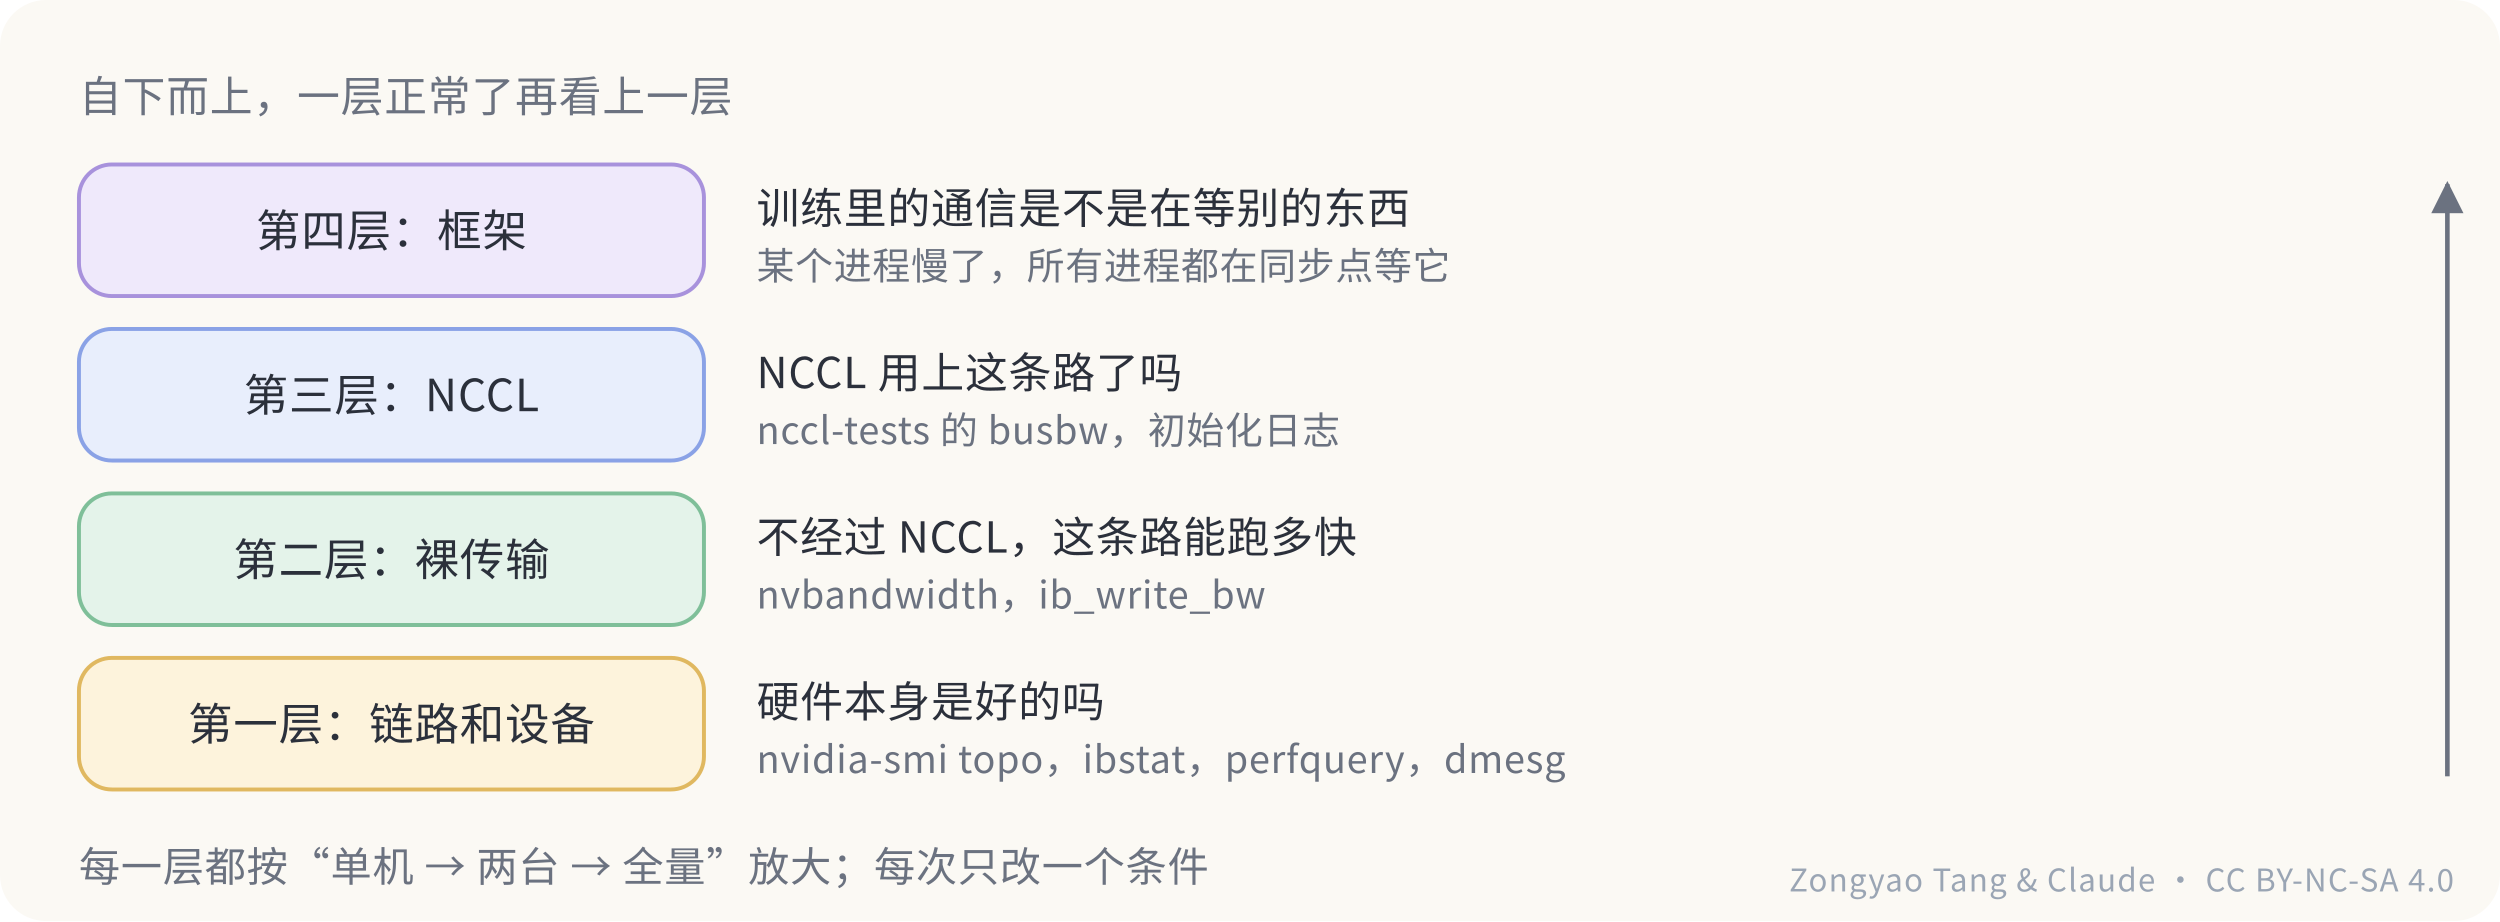
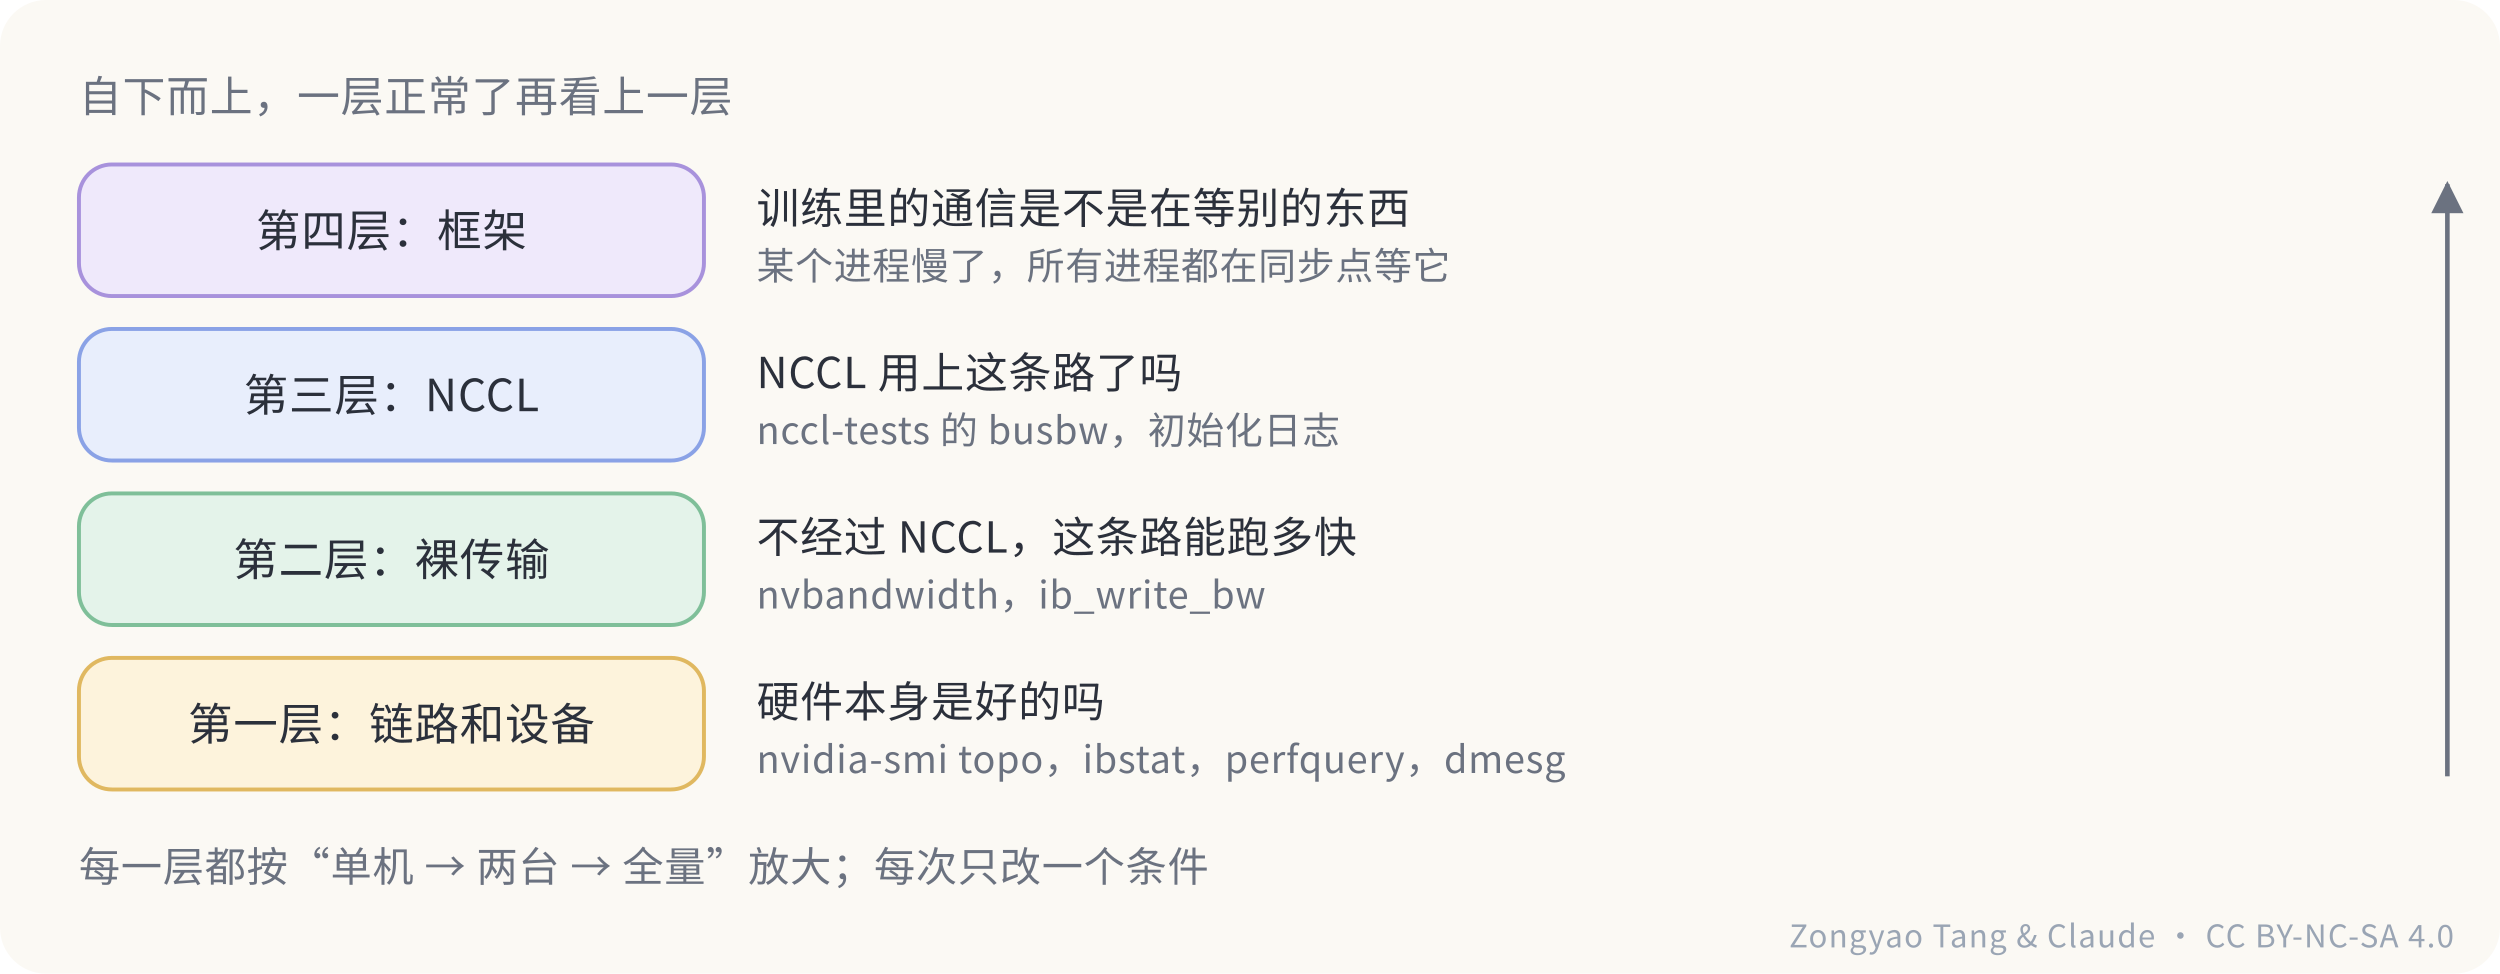
- <svg xmlns="http://www.w3.org/2000/svg" viewBox="0 0 760 280" width="760" height="280" font-family="'PingFang SC','Noto Sans CJK SC','Source Han Sans SC','Hiragino Sans GB','Microsoft YaHei',sans-serif" role="img" aria-label="通信问题的分层排查">
+ <svg xmlns="http://www.w3.org/2000/svg" viewBox="0 0 760 296" width="760" height="296" font-family="'PingFang SC','Noto Sans CJK SC','Source Han Sans SC','Hiragino Sans GB','Microsoft YaHei',sans-serif" role="img" aria-label="通信问题的分层排查">
  <defs>
    <marker id="tip" viewBox="0 0 10 10" refX="9" refY="5" markerWidth="7" markerHeight="7" orient="auto-start-reverse">
      <path d="M0 0 L10 5 L0 10 z" fill="#6b7280" />
    </marker>
  </defs>
-   <rect width="760" height="280" rx="14" fill="#fbf9f4" />
+   <rect width="760" height="296" rx="14" fill="#fbf9f4" />
  <text x="24" y="34" font-size="13" fill="#6b7280" font-weight="400" text-anchor="start" letter-spacing=".02em">自下而上，一层正常了再看上一层</text>
  <rect x="24" y="50" width="190" height="40" rx="10" fill="#efe9fb" stroke="#a892dc" stroke-width="1.2" />
  <text x="119.0" y="75.0" font-size="13.5" fill="#2b303b" font-weight="500" text-anchor="middle" letter-spacing=".02em">第四层：框架</text>
  <text x="230" y="68" font-size="13" fill="#2b303b" font-weight="400" text-anchor="start" letter-spacing=".02em">训练里的通信是不是在等别的东西</text>
  <text x="230" y="85" font-size="11.5" fill="#6b7280" font-weight="400" text-anchor="start" letter-spacing=".02em">某个进程慢了，所有进程都在同步点等它</text>
  <rect x="24" y="100" width="190" height="40" rx="10" fill="#e8eefc" stroke="#8aa2e6" stroke-width="1.2" />
  <text x="119.0" y="125.0" font-size="13.5" fill="#2b303b" font-weight="500" text-anchor="middle" letter-spacing=".02em">第三层：NCCL</text>
  <text x="230" y="118" font-size="13" fill="#2b303b" font-weight="400" text-anchor="start" letter-spacing=".02em">NCCL 用上这条路了吗</text>
  <text x="230" y="135" font-size="11.5" fill="#6b7280" font-weight="400" text-anchor="start" letter-spacing=".02em">nccl-tests 的 busbw，初始化日志</text>
  <rect x="24" y="150" width="190" height="40" rx="10" fill="#e4f3ea" stroke="#7fbf99" stroke-width="1.2" />
  <text x="119.0" y="175.0" font-size="13.5" fill="#2b303b" font-weight="500" text-anchor="middle" letter-spacing=".02em">第二层：裸传输</text>
  <text x="230" y="168" font-size="13" fill="#2b303b" font-weight="400" text-anchor="start" letter-spacing=".02em">不经过 NCCL，这条路能跑多快</text>
  <text x="230" y="185" font-size="11.5" fill="#6b7280" font-weight="400" text-anchor="start" letter-spacing=".02em">nvbandwidth，ib_write_bw</text>
  <rect x="24" y="200" width="190" height="40" rx="10" fill="#fdf3dc" stroke="#e0b860" stroke-width="1.2" />
  <text x="119.0" y="225.0" font-size="13.5" fill="#2b303b" font-weight="500" text-anchor="middle" letter-spacing=".02em">第一层：链路和设备</text>
  <text x="230" y="218" font-size="13" fill="#2b303b" font-weight="400" text-anchor="start" letter-spacing=".02em">硬件本身是好的吗</text>
  <text x="230" y="235" font-size="11.5" fill="#6b7280" font-weight="400" text-anchor="start" letter-spacing=".02em">nvidia-smi topo，ibstat，perfquery，dmesg</text>
  <line x1="744" y1="236" x2="744" y2="56" stroke="#6b7280" stroke-width="1.4" marker-end="url(#tip)" />
  <text x="24" y="268" font-size="12.5" fill="#6b7280" font-weight="400" text-anchor="start" letter-spacing=".02em">每一层都按“单机 → 两台 → 全量”放大；每次只改一个条件</text>
-   <text x="746" y="271" font-size="9.5" fill="#9AA5B4" text-anchor="end" letter-spacing=".04em">Zongyao Tang &amp; Claude · CC BY-NC-SA 4.0</text>
+   <text x="746" y="288" font-size="9.5" fill="#9AA5B4" text-anchor="end" letter-spacing=".04em">Zongyao Tang &amp; Claude · CC BY-NC-SA 4.0</text>
</svg>
